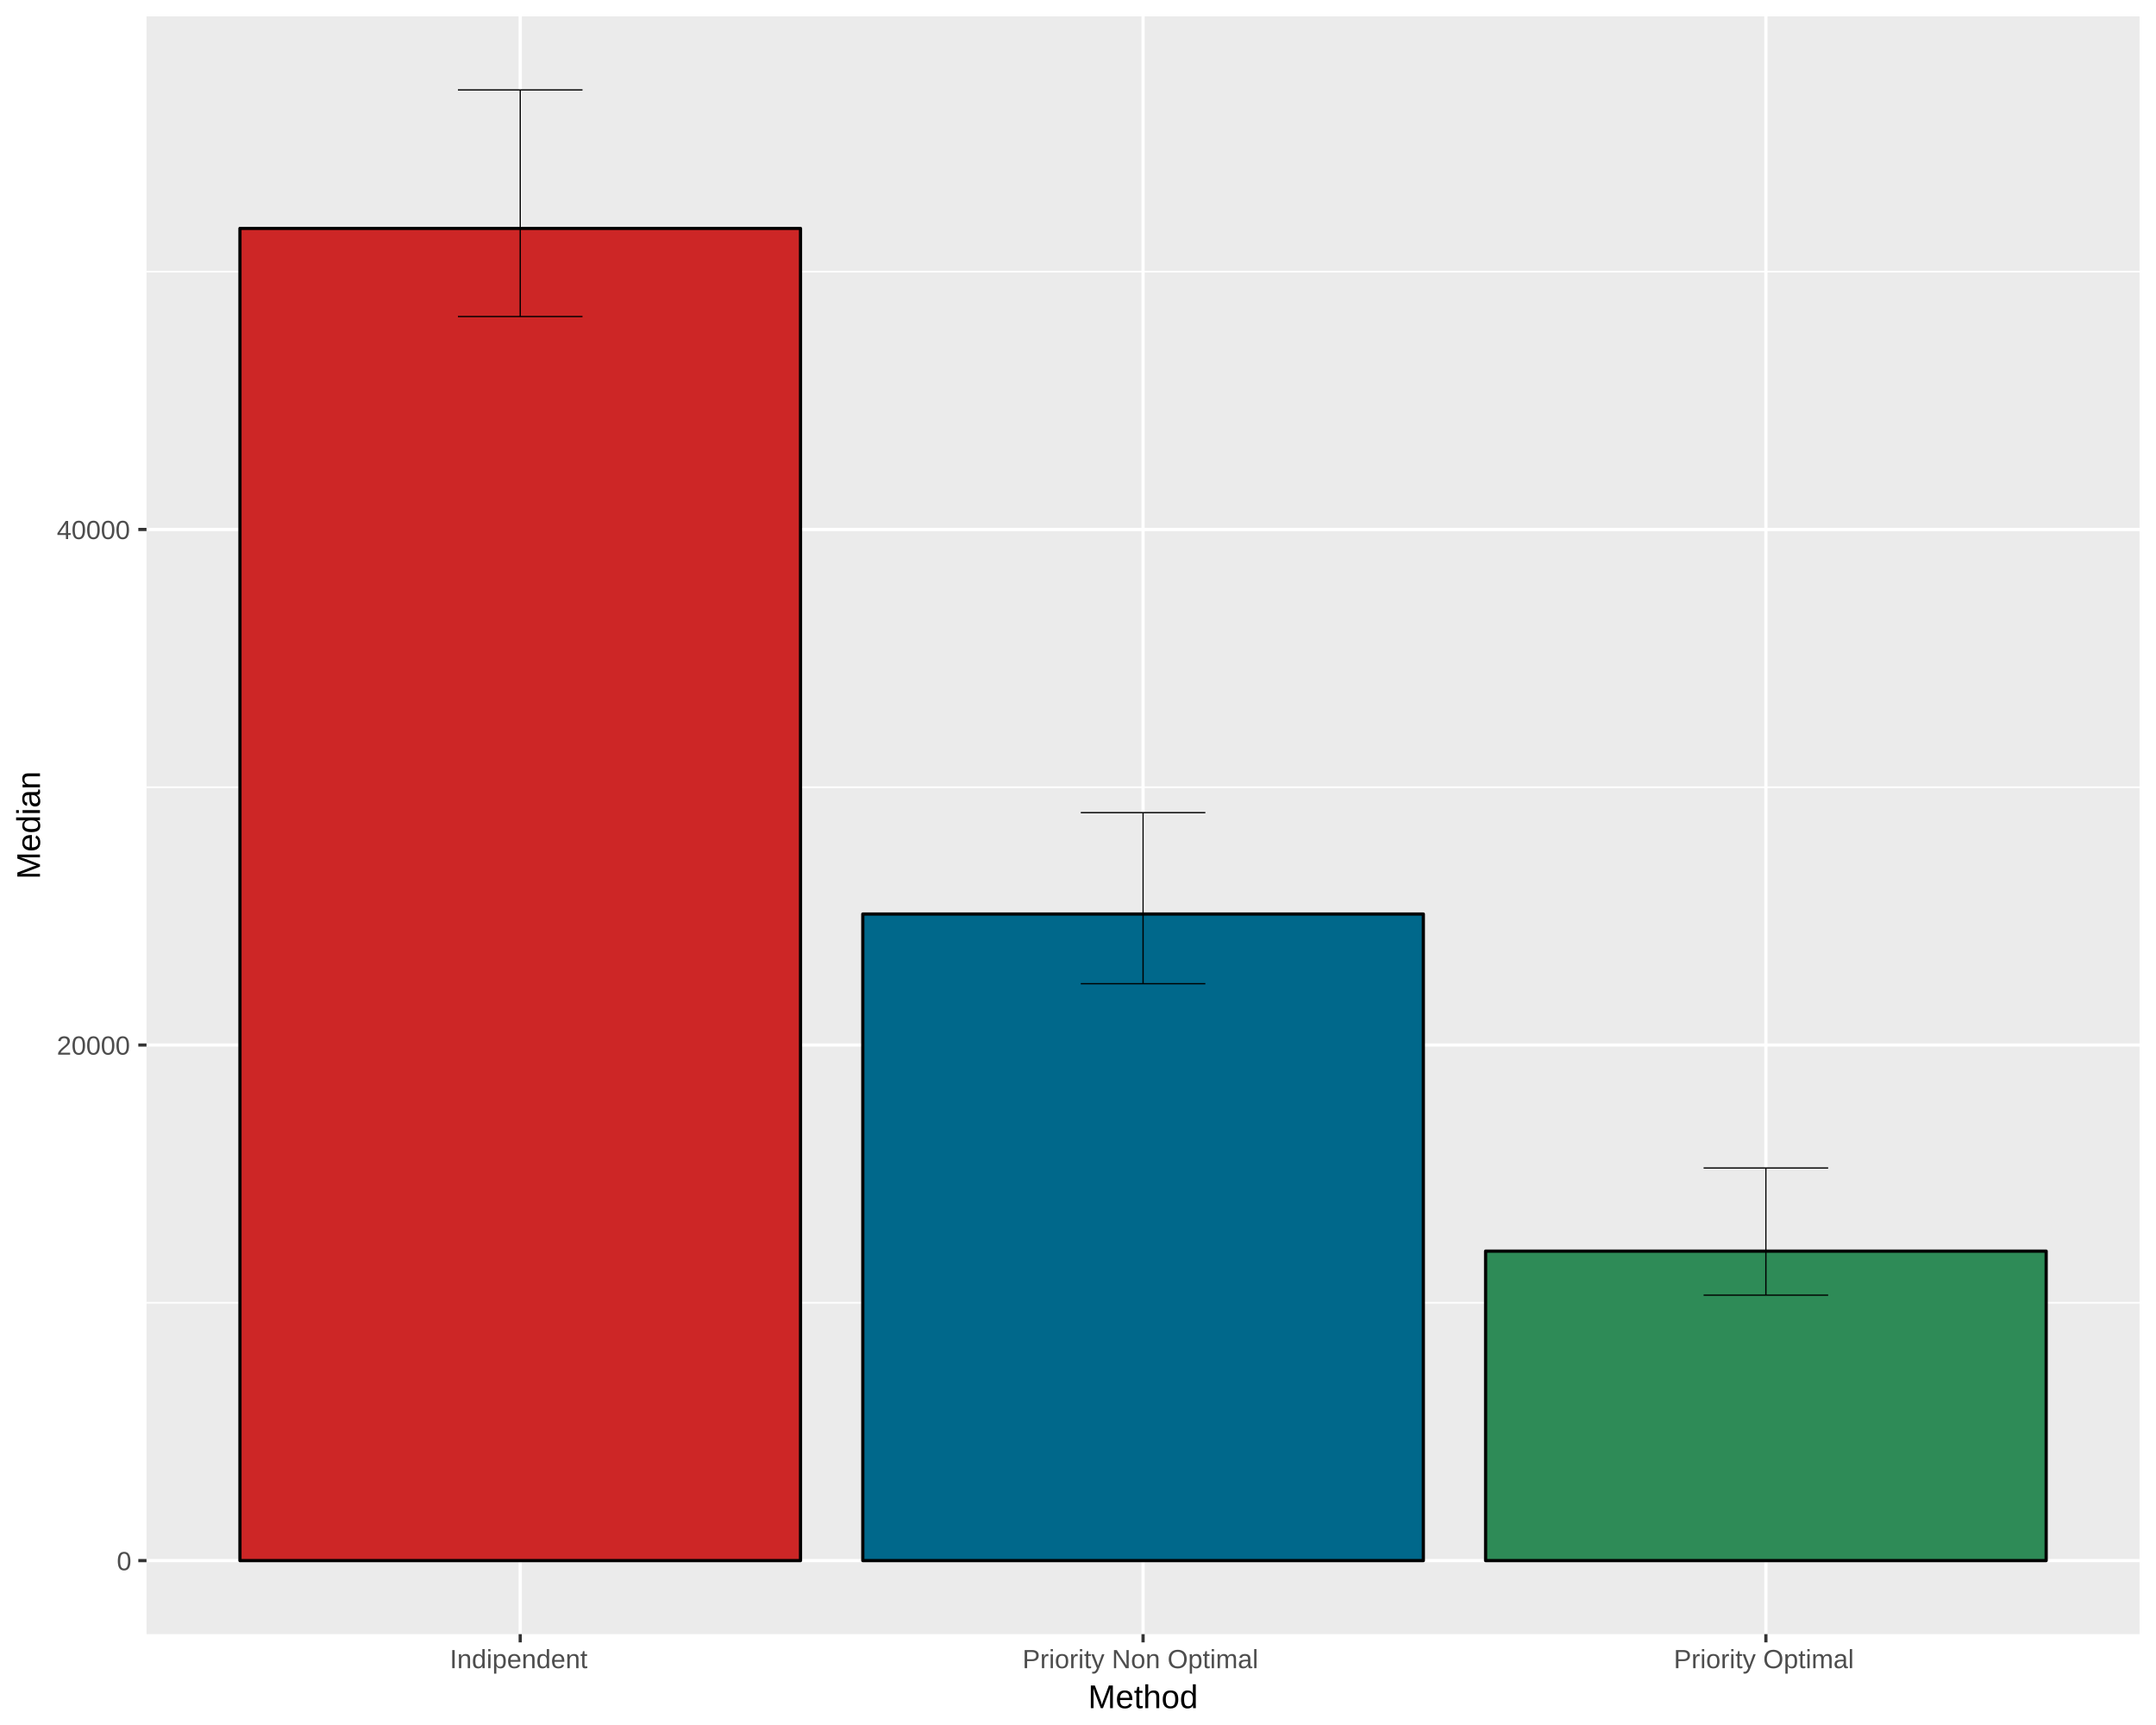
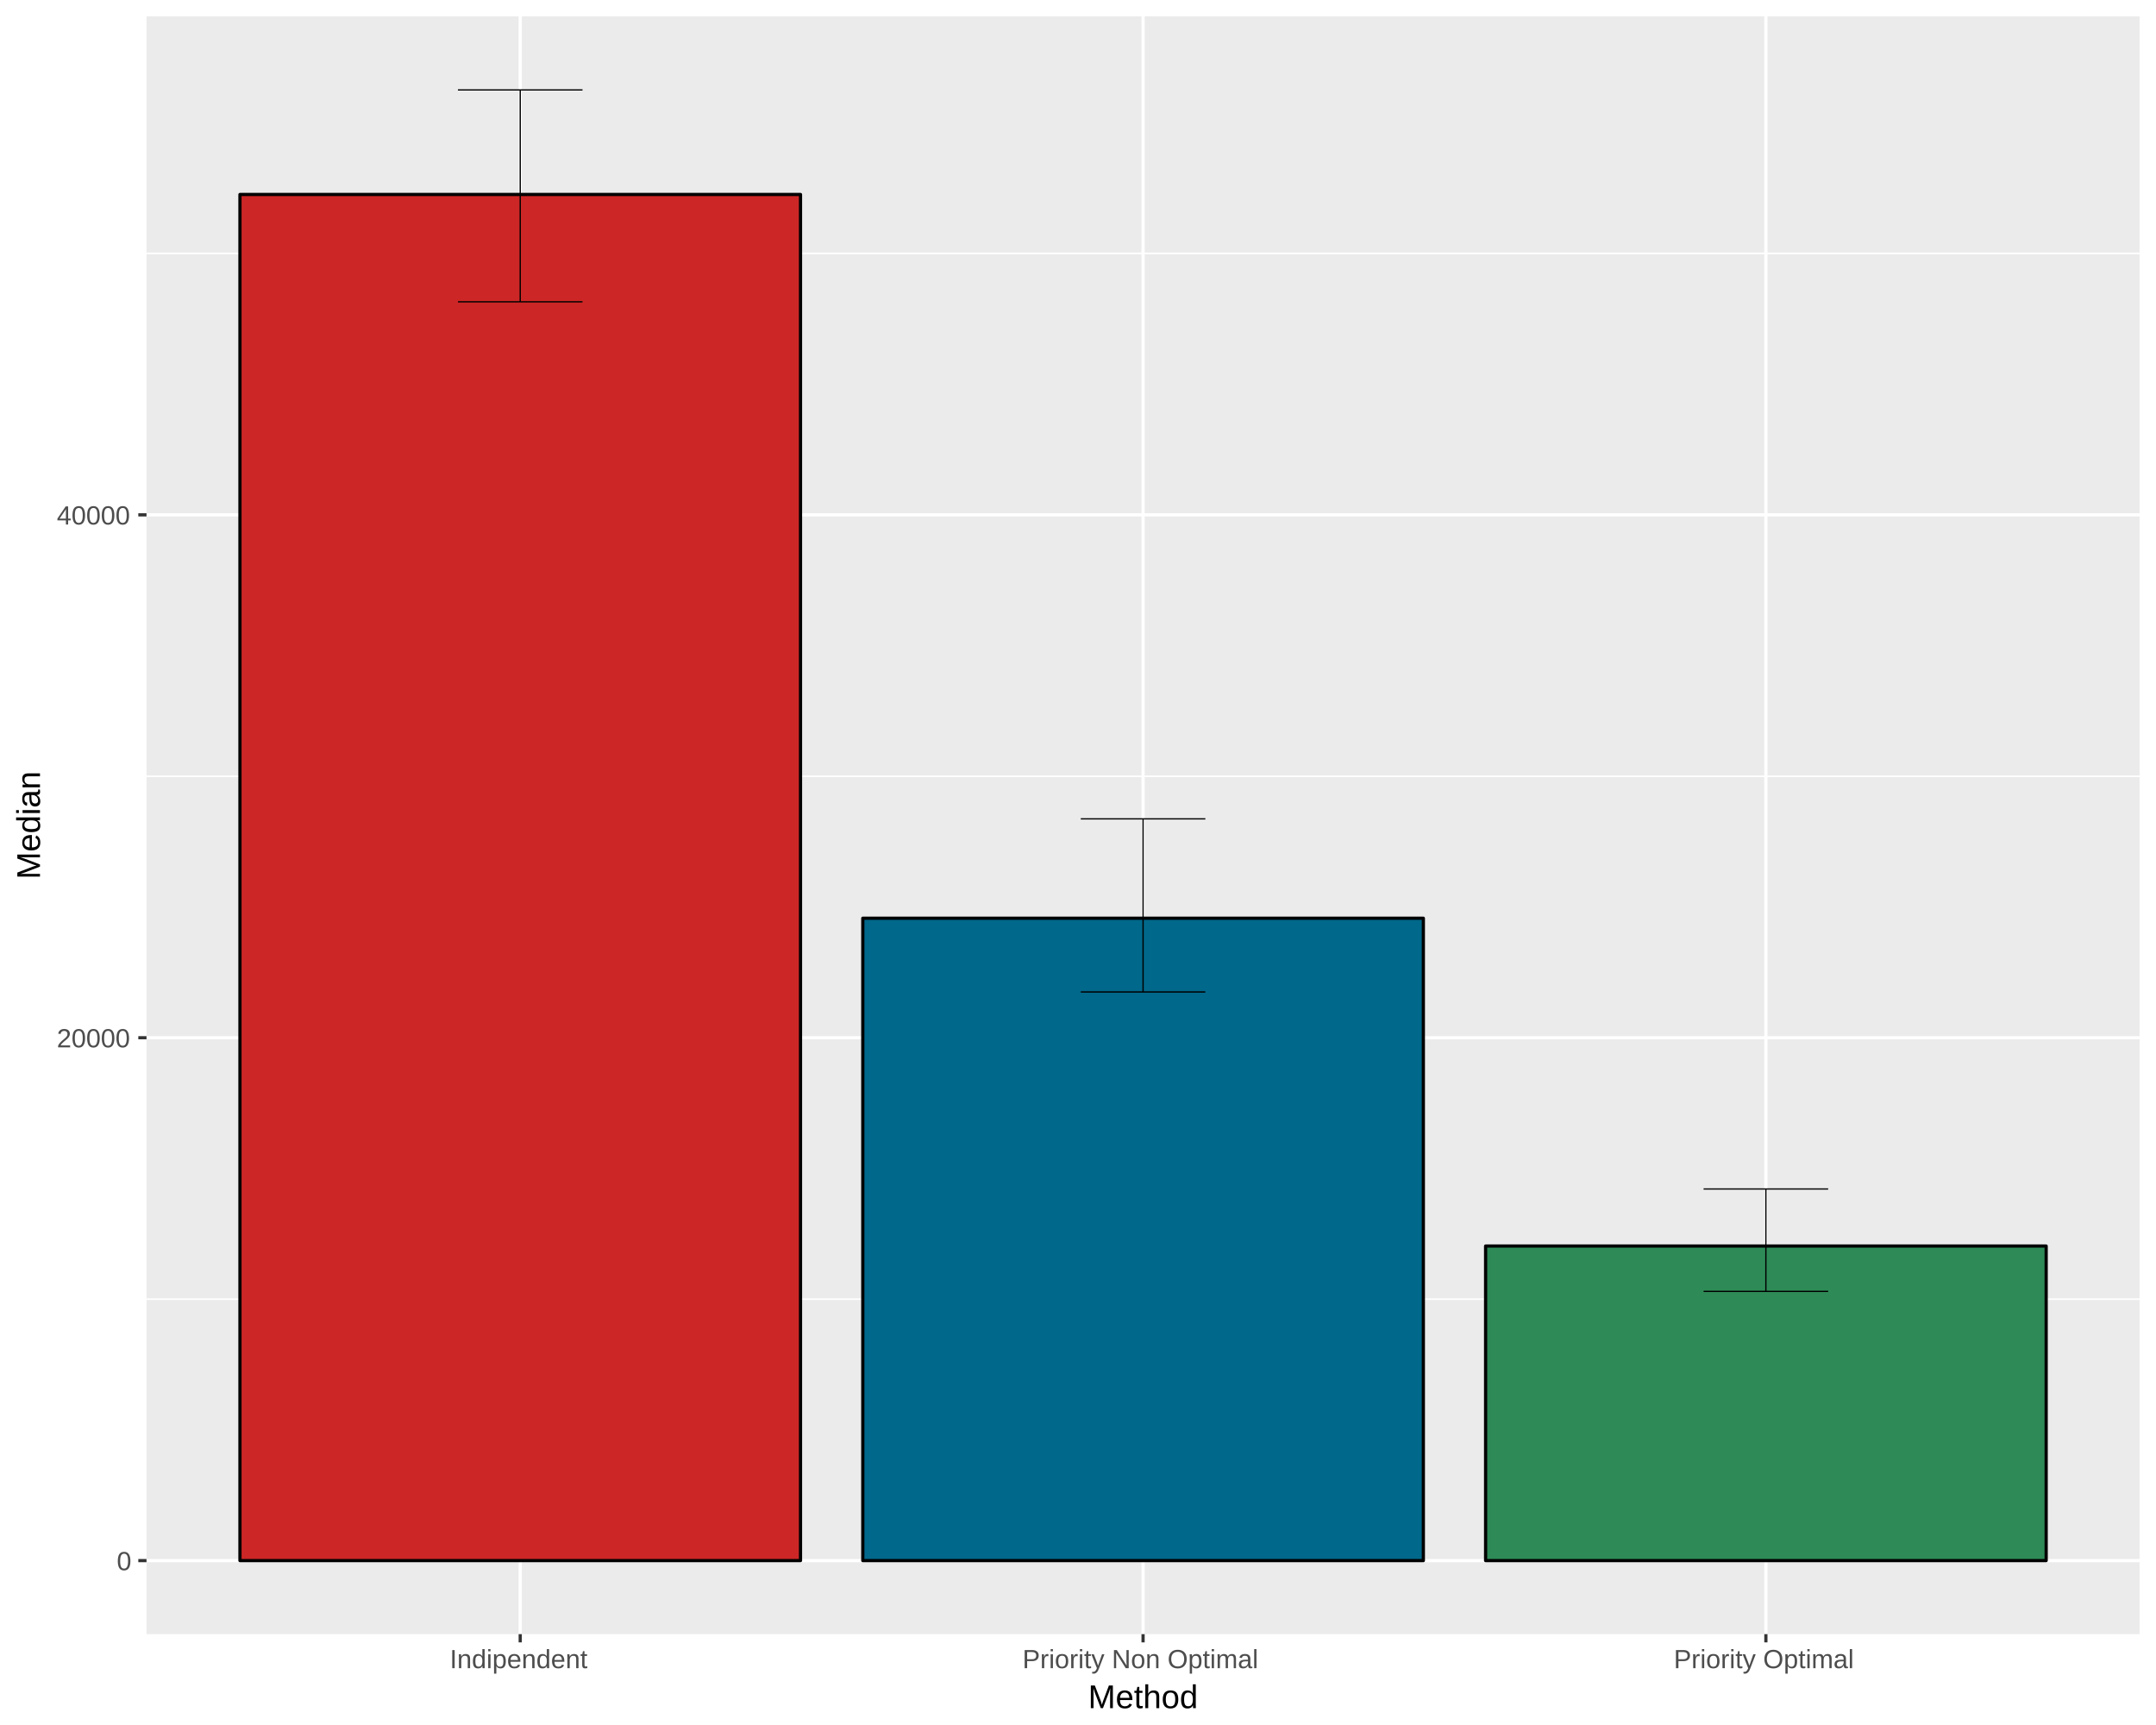
<svg xmlns="http://www.w3.org/2000/svg" viewBox="0 0 720.00 576.00">
  <defs>
    <style type="text/css">
    line, polyline, path, rect, circle {
      fill: none;
      stroke: #000000;
      stroke-linecap: round;
      stroke-linejoin: round;
      stroke-miterlimit: 10.00;
    }
  </style>
  </defs>
  <rect width="100%" height="100%" style="stroke: none; fill: #FFFFFF;" />
  <rect x="0.00" y="0.00" width="720.00" height="576.00" style="stroke-width: 1.07; stroke: #FFFFFF; fill: #FFFFFF;" />
  <defs>
    <clipPath id="cpNDguOTMyOXw3MTQuNTIxfDU0NS42NTZ8NS40Nzk0NQ==">
      <rect x="48.93" y="5.48" width="665.59" height="540.18" />
    </clipPath>
  </defs>
  <rect x="48.93" y="5.48" width="665.59" height="540.18" style="stroke-width: 1.07; stroke: none; fill: #EBEBEB;" clip-path="url(#cpNDguOTMyOXw3MTQuNTIxfDU0NS42NTZ8NS40Nzk0NQ==)" />
-   <polyline points="48.93,435.02 714.52,435.02 " style="stroke-width: 0.53; stroke: #FFFFFF; stroke-linecap: butt;" clip-path="url(#cpNDguOTMyOXw3MTQuNTIxfDU0NS42NTZ8NS40Nzk0NQ==)" />
-   <polyline points="48.93,262.87 714.52,262.87 " style="stroke-width: 0.53; stroke: #FFFFFF; stroke-linecap: butt;" clip-path="url(#cpNDguOTMyOXw3MTQuNTIxfDU0NS42NTZ8NS40Nzk0NQ==)" />
-   <polyline points="48.93,90.71 714.52,90.71 " style="stroke-width: 0.53; stroke: #FFFFFF; stroke-linecap: butt;" clip-path="url(#cpNDguOTMyOXw3MTQuNTIxfDU0NS42NTZ8NS40Nzk0NQ==)" />
+   <polyline points="48.93,433.81 714.52,433.81 " style="stroke-width: 0.53; stroke: #FFFFFF; stroke-linecap: butt;" clip-path="url(#cpNDguOTMyOXw3MTQuNTIxfDU0NS42NTZ8NS40Nzk0NQ==)" />
+   <polyline points="48.93,259.22 714.52,259.22 " style="stroke-width: 0.53; stroke: #FFFFFF; stroke-linecap: butt;" clip-path="url(#cpNDguOTMyOXw3MTQuNTIxfDU0NS42NTZ8NS40Nzk0NQ==)" />
+   <polyline points="48.93,84.62 714.52,84.62 " style="stroke-width: 0.53; stroke: #FFFFFF; stroke-linecap: butt;" clip-path="url(#cpNDguOTMyOXw3MTQuNTIxfDU0NS42NTZ8NS40Nzk0NQ==)" />
  <polyline points="48.93,521.10 714.52,521.10 " style="stroke-width: 1.07; stroke: #FFFFFF; stroke-linecap: butt;" clip-path="url(#cpNDguOTMyOXw3MTQuNTIxfDU0NS42NTZ8NS40Nzk0NQ==)" />
-   <polyline points="48.93,348.95 714.52,348.95 " style="stroke-width: 1.07; stroke: #FFFFFF; stroke-linecap: butt;" clip-path="url(#cpNDguOTMyOXw3MTQuNTIxfDU0NS42NTZ8NS40Nzk0NQ==)" />
-   <polyline points="48.93,176.79 714.52,176.79 " style="stroke-width: 1.07; stroke: #FFFFFF; stroke-linecap: butt;" clip-path="url(#cpNDguOTMyOXw3MTQuNTIxfDU0NS42NTZ8NS40Nzk0NQ==)" />
+   <polyline points="48.93,346.51 714.52,346.51 " style="stroke-width: 1.07; stroke: #FFFFFF; stroke-linecap: butt;" clip-path="url(#cpNDguOTMyOXw3MTQuNTIxfDU0NS42NTZ8NS40Nzk0NQ==)" />
+   <polyline points="48.93,171.92 714.52,171.92 " style="stroke-width: 1.07; stroke: #FFFFFF; stroke-linecap: butt;" clip-path="url(#cpNDguOTMyOXw3MTQuNTIxfDU0NS42NTZ8NS40Nzk0NQ==)" />
  <polyline points="173.73,545.66 173.73,5.48 " style="stroke-width: 1.07; stroke: #FFFFFF; stroke-linecap: butt;" clip-path="url(#cpNDguOTMyOXw3MTQuNTIxfDU0NS42NTZ8NS40Nzk0NQ==)" />
  <polyline points="381.73,545.66 381.73,5.48 " style="stroke-width: 1.07; stroke: #FFFFFF; stroke-linecap: butt;" clip-path="url(#cpNDguOTMyOXw3MTQuNTIxfDU0NS42NTZ8NS40Nzk0NQ==)" />
  <polyline points="589.72,545.66 589.72,5.48 " style="stroke-width: 1.07; stroke: #FFFFFF; stroke-linecap: butt;" clip-path="url(#cpNDguOTMyOXw3MTQuNTIxfDU0NS42NTZ8NS40Nzk0NQ==)" />
-   <rect x="80.13" y="76.27" width="187.20" height="444.84" style="stroke-width: 1.07; stroke-linecap: butt; fill: #CD2626;" clip-path="url(#cpNDguOTMyOXw3MTQuNTIxfDU0NS42NTZ8NS40Nzk0NQ==)" />
-   <rect x="288.13" y="305.21" width="187.20" height="215.89" style="stroke-width: 1.07; stroke-linecap: butt; fill: #00688B;" clip-path="url(#cpNDguOTMyOXw3MTQuNTIxfDU0NS42NTZ8NS40Nzk0NQ==)" />
-   <rect x="496.12" y="417.77" width="187.20" height="103.33" style="stroke-width: 1.07; stroke-linecap: butt; fill: #2E8B57;" clip-path="url(#cpNDguOTMyOXw3MTQuNTIxfDU0NS42NTZ8NS40Nzk0NQ==)" />
+   <rect x="80.13" y="64.94" width="187.20" height="456.16" style="stroke-width: 1.07; stroke-linecap: butt; fill: #CD2626;" clip-path="url(#cpNDguOTMyOXw3MTQuNTIxfDU0NS42NTZ8NS40Nzk0NQ==)" />
+   <rect x="288.13" y="306.61" width="187.20" height="214.49" style="stroke-width: 1.07; stroke-linecap: butt; fill: #00688B;" clip-path="url(#cpNDguOTMyOXw3MTQuNTIxfDU0NS42NTZ8NS40Nzk0NQ==)" />
+   <rect x="496.12" y="416.07" width="187.20" height="105.03" style="stroke-width: 1.07; stroke-linecap: butt; fill: #2E8B57;" clip-path="url(#cpNDguOTMyOXw3MTQuNTIxfDU0NS42NTZ8NS40Nzk0NQ==)" />
  <polyline points="152.93,30.03 194.53,30.03 " style="stroke-width: 0.43; stroke-linecap: butt;" clip-path="url(#cpNDguOTMyOXw3MTQuNTIxfDU0NS42NTZ8NS40Nzk0NQ==)" />
-   <polyline points="173.73,30.03 173.73,105.69 " style="stroke-width: 0.43; stroke-linecap: butt;" clip-path="url(#cpNDguOTMyOXw3MTQuNTIxfDU0NS42NTZ8NS40Nzk0NQ==)" />
-   <polyline points="152.93,105.69 194.53,105.69 " style="stroke-width: 0.43; stroke-linecap: butt;" clip-path="url(#cpNDguOTMyOXw3MTQuNTIxfDU0NS42NTZ8NS40Nzk0NQ==)" />
-   <polyline points="360.93,271.35 402.53,271.35 " style="stroke-width: 0.43; stroke-linecap: butt;" clip-path="url(#cpNDguOTMyOXw3MTQuNTIxfDU0NS42NTZ8NS40Nzk0NQ==)" />
-   <polyline points="381.73,271.35 381.73,328.47 " style="stroke-width: 0.43; stroke-linecap: butt;" clip-path="url(#cpNDguOTMyOXw3MTQuNTIxfDU0NS42NTZ8NS40Nzk0NQ==)" />
-   <polyline points="360.93,328.47 402.53,328.47 " style="stroke-width: 0.43; stroke-linecap: butt;" clip-path="url(#cpNDguOTMyOXw3MTQuNTIxfDU0NS42NTZ8NS40Nzk0NQ==)" />
-   <polyline points="568.92,390.01 610.52,390.01 " style="stroke-width: 0.43; stroke-linecap: butt;" clip-path="url(#cpNDguOTMyOXw3MTQuNTIxfDU0NS42NTZ8NS40Nzk0NQ==)" />
-   <polyline points="589.72,390.01 589.72,432.46 " style="stroke-width: 0.43; stroke-linecap: butt;" clip-path="url(#cpNDguOTMyOXw3MTQuNTIxfDU0NS42NTZ8NS40Nzk0NQ==)" />
-   <polyline points="568.92,432.46 610.52,432.46 " style="stroke-width: 0.43; stroke-linecap: butt;" clip-path="url(#cpNDguOTMyOXw3MTQuNTIxfDU0NS42NTZ8NS40Nzk0NQ==)" />
+   <polyline points="173.73,30.03 173.73,100.78 " style="stroke-width: 0.43; stroke-linecap: butt;" clip-path="url(#cpNDguOTMyOXw3MTQuNTIxfDU0NS42NTZ8NS40Nzk0NQ==)" />
+   <polyline points="152.93,100.78 194.53,100.78 " style="stroke-width: 0.43; stroke-linecap: butt;" clip-path="url(#cpNDguOTMyOXw3MTQuNTIxfDU0NS42NTZ8NS40Nzk0NQ==)" />
+   <polyline points="360.93,273.43 402.53,273.43 " style="stroke-width: 0.43; stroke-linecap: butt;" clip-path="url(#cpNDguOTMyOXw3MTQuNTIxfDU0NS42NTZ8NS40Nzk0NQ==)" />
+   <polyline points="381.73,273.43 381.73,331.23 " style="stroke-width: 0.43; stroke-linecap: butt;" clip-path="url(#cpNDguOTMyOXw3MTQuNTIxfDU0NS42NTZ8NS40Nzk0NQ==)" />
+   <polyline points="360.93,331.23 402.53,331.23 " style="stroke-width: 0.43; stroke-linecap: butt;" clip-path="url(#cpNDguOTMyOXw3MTQuNTIxfDU0NS42NTZ8NS40Nzk0NQ==)" />
+   <polyline points="568.92,397.02 610.52,397.02 " style="stroke-width: 0.43; stroke-linecap: butt;" clip-path="url(#cpNDguOTMyOXw3MTQuNTIxfDU0NS42NTZ8NS40Nzk0NQ==)" />
+   <polyline points="589.72,397.02 589.72,431.21 " style="stroke-width: 0.43; stroke-linecap: butt;" clip-path="url(#cpNDguOTMyOXw3MTQuNTIxfDU0NS42NTZ8NS40Nzk0NQ==)" />
+   <polyline points="568.92,431.21 610.52,431.21 " style="stroke-width: 0.43; stroke-linecap: butt;" clip-path="url(#cpNDguOTMyOXw3MTQuNTIxfDU0NS42NTZ8NS40Nzk0NQ==)" />
  <defs>
    <clipPath id="cpMHw3MjB8NTc2fDA=">
      <rect x="0.00" y="0.00" width="720.00" height="576.00" />
    </clipPath>
  </defs>
  <g clip-path="url(#cpMHw3MjB8NTc2fDA=)">
    <text x="39.00" y="524.32" style="font-size: 8.80px; fill: #4D4D4D; font-family: Arial;" textLength="5.01px" lengthAdjust="spacingAndGlyphs">0</text>
  </g>
  <g clip-path="url(#cpMHw3MjB8NTc2fDA=)">
-     <text x="18.97" y="352.16" style="font-size: 8.80px; fill: #4D4D4D; font-family: Arial;" textLength="25.03px" lengthAdjust="spacingAndGlyphs">20000</text>
+     <text x="18.97" y="349.73" style="font-size: 8.80px; fill: #4D4D4D; font-family: Arial;" textLength="25.03px" lengthAdjust="spacingAndGlyphs">20000</text>
  </g>
  <g clip-path="url(#cpMHw3MjB8NTc2fDA=)">
-     <text x="18.97" y="180.01" style="font-size: 8.80px; fill: #4D4D4D; font-family: Arial;" textLength="25.03px" lengthAdjust="spacingAndGlyphs">40000</text>
+     <text x="18.97" y="175.14" style="font-size: 8.80px; fill: #4D4D4D; font-family: Arial;" textLength="25.03px" lengthAdjust="spacingAndGlyphs">40000</text>
  </g>
  <polyline points="46.19,521.10 48.93,521.10 " style="stroke-width: 1.07; stroke: #333333; stroke-linecap: butt;" clip-path="url(#cpMHw3MjB8NTc2fDA=)" />
-   <polyline points="46.19,348.95 48.93,348.95 " style="stroke-width: 1.07; stroke: #333333; stroke-linecap: butt;" clip-path="url(#cpMHw3MjB8NTc2fDA=)" />
-   <polyline points="46.19,176.79 48.93,176.79 " style="stroke-width: 1.07; stroke: #333333; stroke-linecap: butt;" clip-path="url(#cpMHw3MjB8NTc2fDA=)" />
+   <polyline points="46.19,346.51 48.93,346.51 " style="stroke-width: 1.07; stroke: #333333; stroke-linecap: butt;" clip-path="url(#cpMHw3MjB8NTc2fDA=)" />
+   <polyline points="46.19,171.92 48.93,171.92 " style="stroke-width: 1.07; stroke: #333333; stroke-linecap: butt;" clip-path="url(#cpMHw3MjB8NTc2fDA=)" />
  <polyline points="173.73,548.40 173.73,545.66 " style="stroke-width: 1.07; stroke: #333333; stroke-linecap: butt;" clip-path="url(#cpMHw3MjB8NTc2fDA=)" />
  <polyline points="381.73,548.40 381.73,545.66 " style="stroke-width: 1.07; stroke: #333333; stroke-linecap: butt;" clip-path="url(#cpMHw3MjB8NTc2fDA=)" />
  <polyline points="589.72,548.40 589.72,545.66 " style="stroke-width: 1.07; stroke: #333333; stroke-linecap: butt;" clip-path="url(#cpMHw3MjB8NTc2fDA=)" />
  <g clip-path="url(#cpMHw3MjB8NTc2fDA=)">
    <text x="150.21" y="557.03" style="font-size: 8.80px; fill: #4D4D4D; font-family: Arial;" textLength="47.04px" lengthAdjust="spacingAndGlyphs">Indipendent</text>
  </g>
  <g clip-path="url(#cpMHw3MjB8NTc2fDA=)">
    <text x="341.47" y="557.03" style="font-size: 8.80px; fill: #4D4D4D; font-family: Arial;" textLength="80.52px" lengthAdjust="spacingAndGlyphs">Priority Non Optimal</text>
  </g>
  <g clip-path="url(#cpMHw3MjB8NTc2fDA=)">
    <text x="558.97" y="557.03" style="font-size: 8.80px; fill: #4D4D4D; font-family: Arial;" textLength="61.51px" lengthAdjust="spacingAndGlyphs">Priority Optimal</text>
  </g>
  <g clip-path="url(#cpMHw3MjB8NTc2fDA=)">
    <text x="363.38" y="570.38" style="font-size: 11.00px; font-family: Arial;" textLength="36.69px" lengthAdjust="spacingAndGlyphs">Method</text>
  </g>
  <g clip-path="url(#cpMHw3MjB8NTc2fDA=)">
    <text transform="translate(13.35,293.61) rotate(-90)" style="font-size: 11.00px; font-family: Arial;" textLength="36.08px" lengthAdjust="spacingAndGlyphs">Median</text>
  </g>
</svg>
